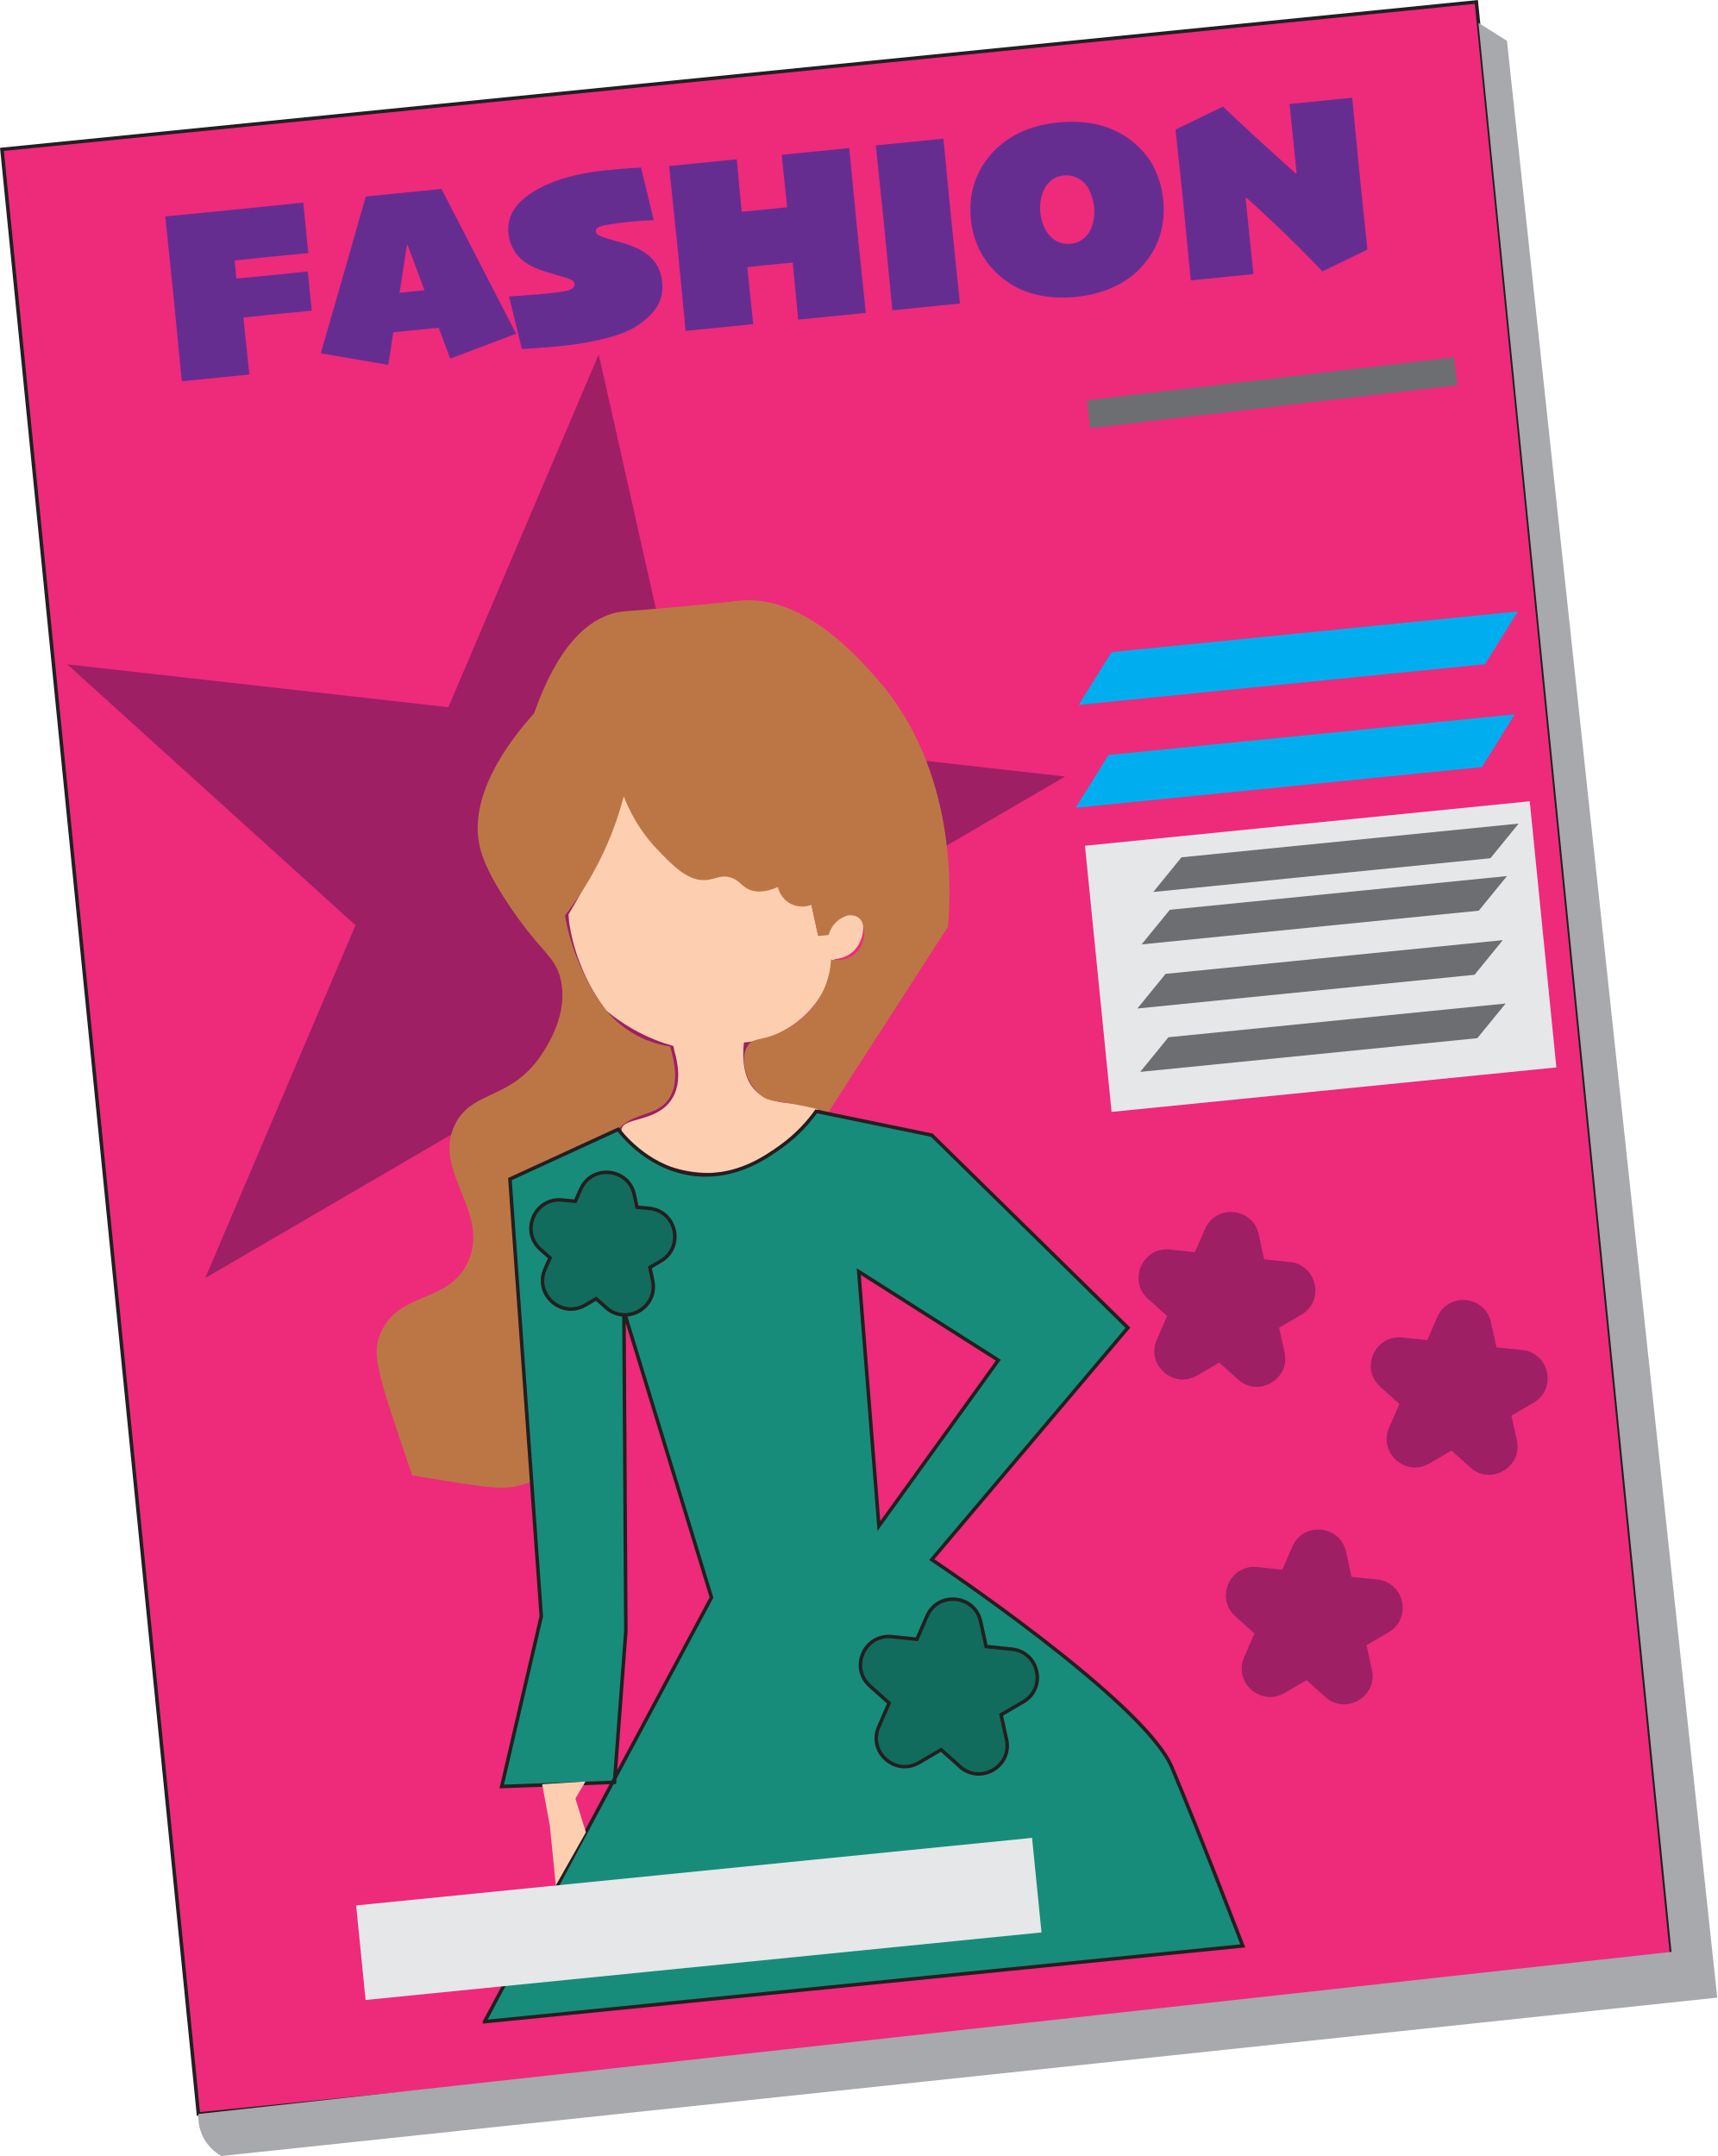
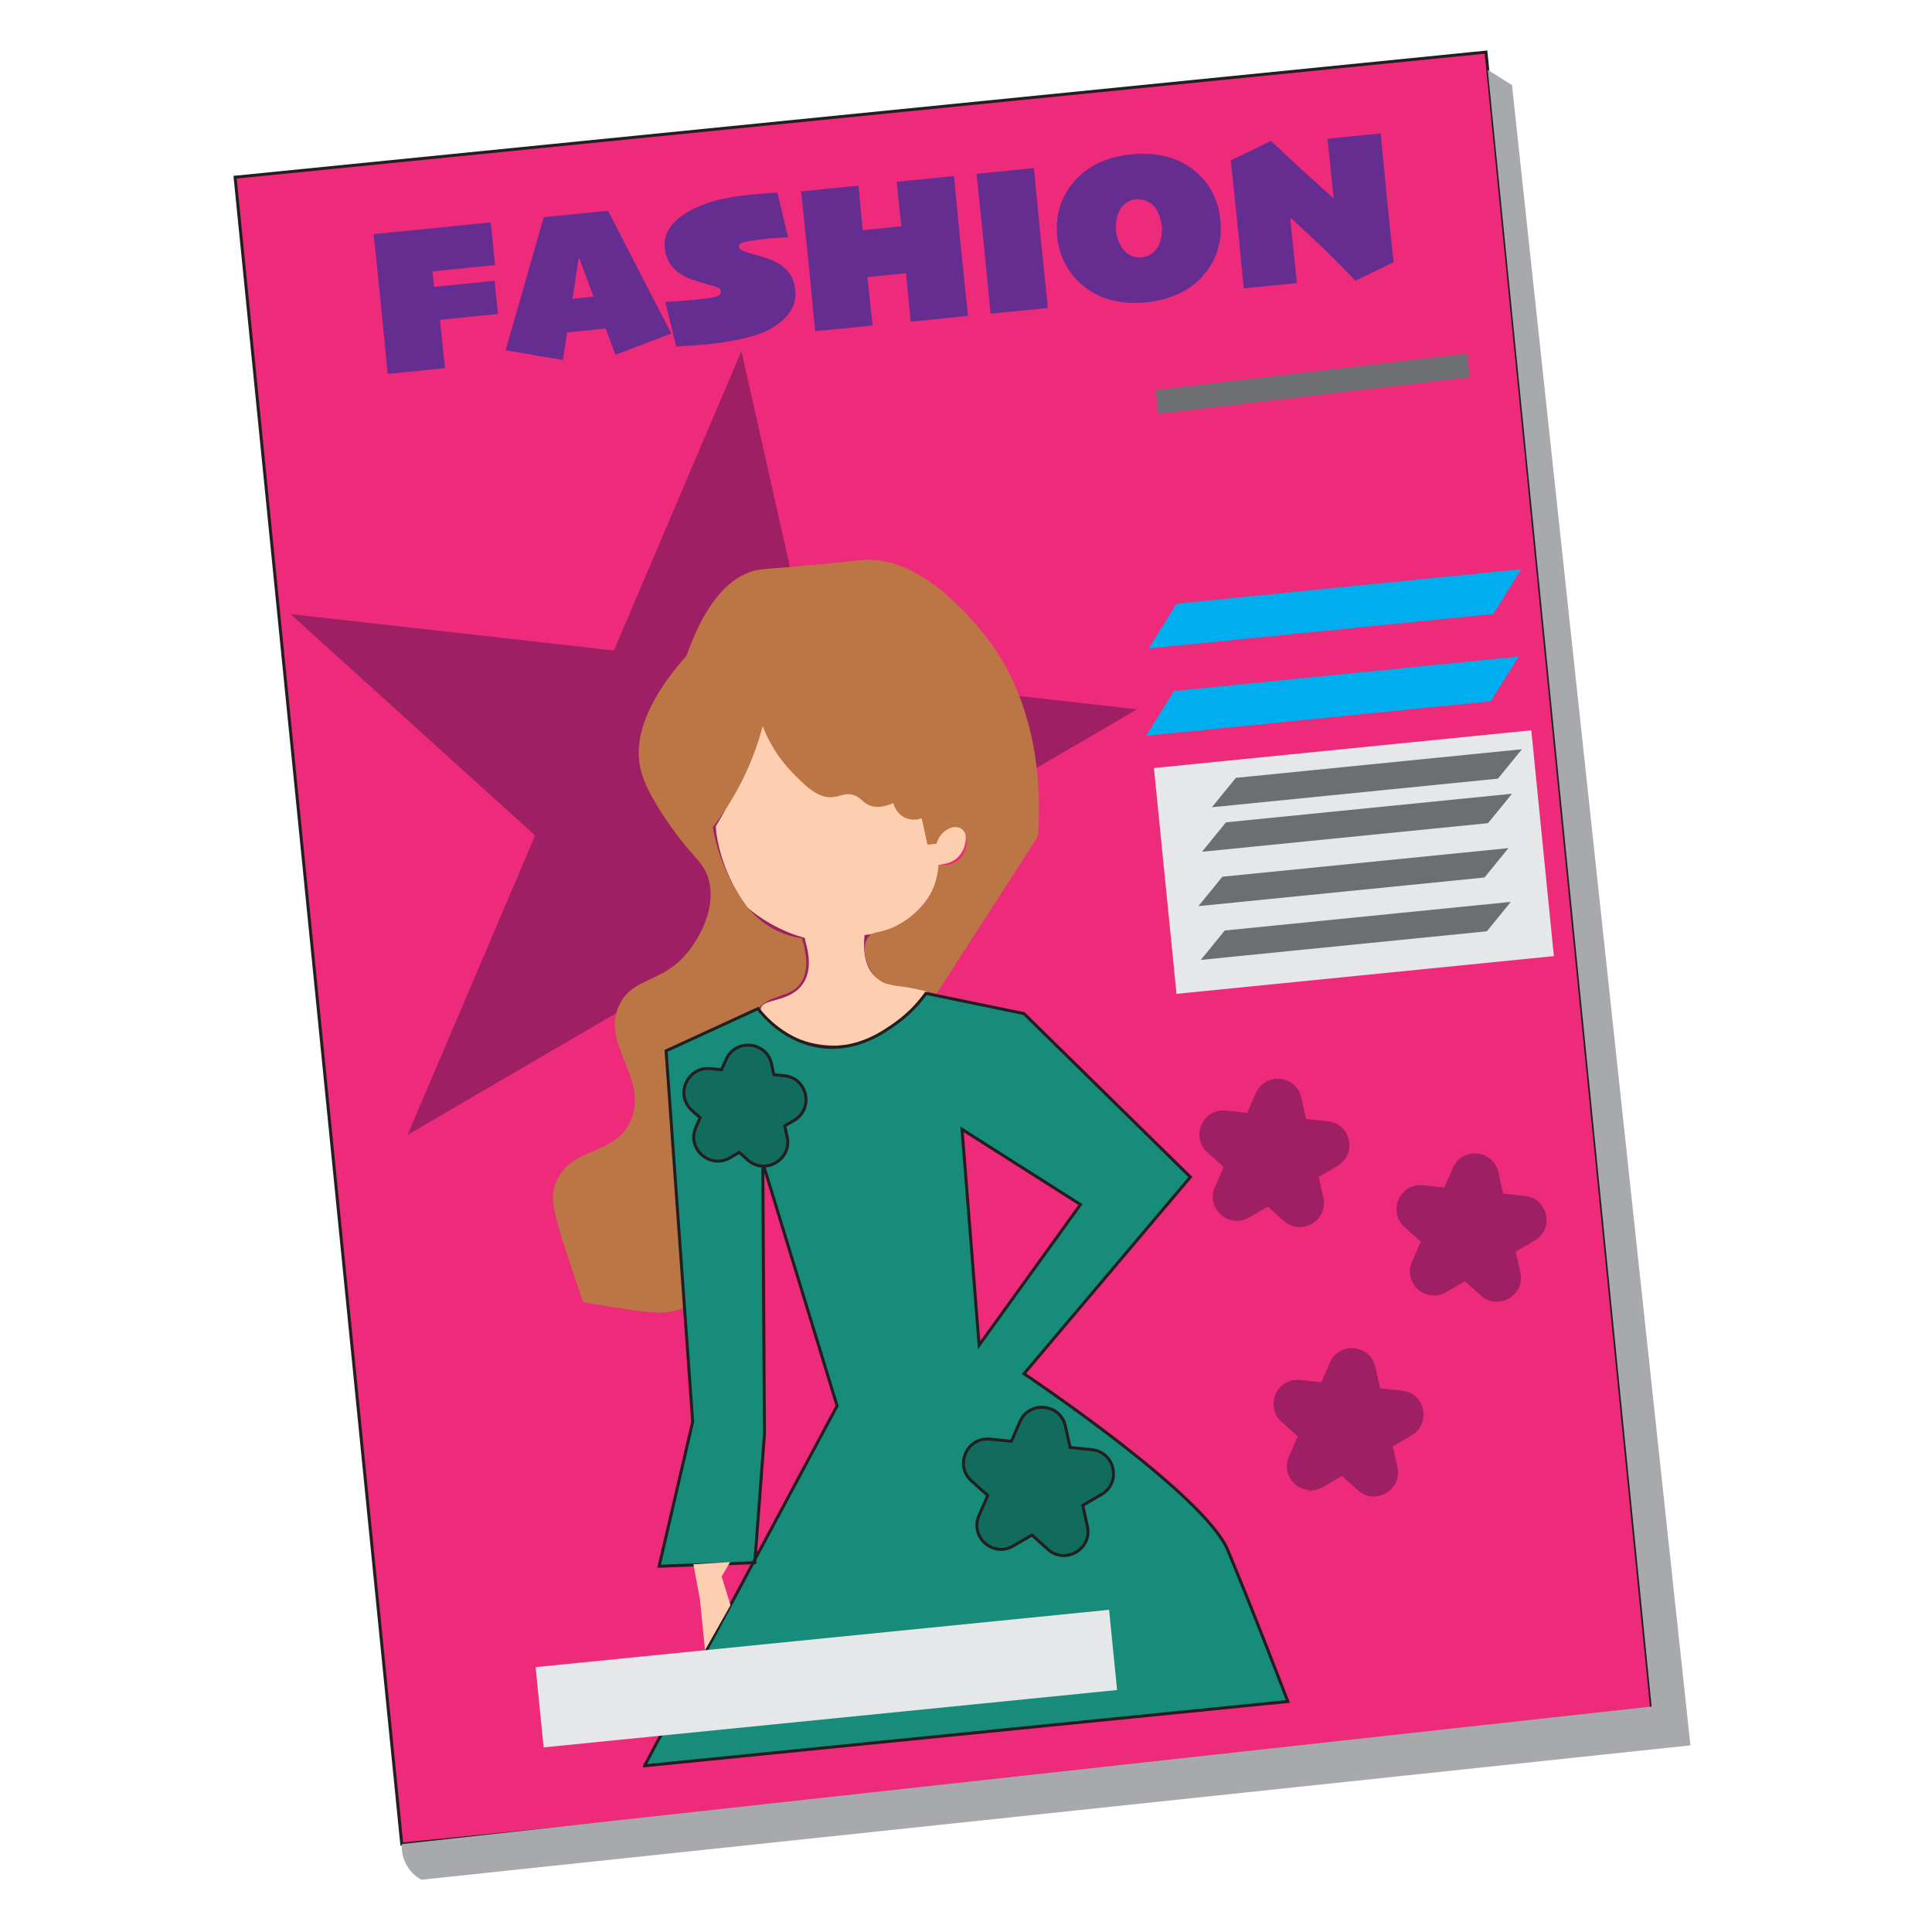
- <svg xmlns="http://www.w3.org/2000/svg" id="Layer_1" viewBox="0 0 487.92 612.6">
-   <rect x="27.42" y="20.1" width="421" height="561" transform="translate(-28.73 25.17) rotate(-5.71)" fill="#ee2a7b" stroke="#231f20" stroke-miterlimit="10" />
-   <polygon points="233.51 382.84 151.62 308.71 58.31 363.14 101.01 262.9 19.13 188.77 127.4 200.94 170.11 100.7 194.32 208.46 302.6 220.64 209.29 275.07 233.51 382.84" fill="#9e1f63" stroke-width="0" />
-   <path d="M83.32,77.56c-1.78.19-3.36.35-4.74.49-1.31.13-3.17.31-5.6.54-2.43.23-4.36.42-5.81.56-.09-.89-.18-1.83-.28-2.83-.1-1-.18-1.77-.23-2.31,1.42-.14,3.36-.34,5.82-.6,2.46-.26,4.35-.45,5.68-.59.93-.09,2.48-.24,4.65-.45,2.17-.2,3.77-.36,4.79-.46l-1.43-14.34c-1.21.12-4.23.43-9.06.92-4.83.5-8.92.91-12.28,1.25-4.13.41-7.79.77-10.99,1.08-3.2.31-5.49.53-6.89.67.39,3.9.79,7.79,1.21,11.7.41,3.9.76,7.24,1.04,10.02.83,8.35,1.4,14.15,1.7,17.39.3,3.24.55,5.82.74,7.73l19.21-1.92c-.26-2.57-.52-5.07-.79-7.5-.27-2.43-.57-5.33-.9-8.69,1.42-.14,3.2-.33,5.33-.55,2.13-.23,3.83-.4,5.09-.53.84-.08,2.3-.22,4.39-.42,2.09-.2,3.62-.34,4.6-.44l-1.12-11.16c-.98.1-2.36.24-4.14.43Z" fill="#662d91" stroke-width="0" />
-   <path d="M125.43,53.68l-21.51,2.15c-2.02,7.15-4.53,15.94-7.54,26.38-3.01,10.44-4.76,16.49-5.25,18.17l19.17,3.29c.21-1.22.49-2.93.82-5.12s.54-3.57.62-4.14l12.9-1.29c.35.93.86,2.28,1.52,4.05.66,1.77,1.25,3.35,1.76,4.73l18.73-7.08c-.58-1.12-3.28-6.34-8.1-15.67-4.82-9.32-9.19-17.82-13.11-25.48ZM113.52,83.18v-.04c.23-1.34.56-3.44.99-6.3.43-2.86.8-5.26,1.11-7.2h.21c.72,1.91,1.52,4.09,2.42,6.54.9,2.45,1.68,4.54,2.34,6.26v.03s-7.07.71-7.07.71Z" fill="#662d91" stroke-width="0" />
-   <path d="M186.04,74.47c-1.16-1.58-2.83-2.89-5-3.92-1.26-.58-2.54-1.06-3.83-1.44-1.3-.38-2.59-.75-3.87-1.11-1.33-.38-2.33-.72-2.98-1.01-.65-.29-1.01-.7-1.06-1.24-.05-.47.19-.85.7-1.15.51-.3,1.32-.54,2.44-.72,1.16-.19,2.22-.35,3.18-.48s2.1-.26,3.41-.39c1.45-.15,2.66-.24,3.63-.29.97-.05,2-.11,3.08-.17l-3.61-14.94c-.61.01-1.65.07-3.13.17-1.47.1-3.65.29-6.51.58-6.53.65-11.98,1.9-16.34,3.74-4.36,1.84-7.58,4.08-9.64,6.74-.77.97-1.34,2.11-1.71,3.4-.37,1.3-.48,2.61-.35,3.94.21,2.1.88,3.97,2.01,5.61,1.13,1.64,2.83,3.01,5.11,4.1.97.47,2.27.96,3.91,1.46,1.64.51,2.87.87,3.7,1.1,1.53.41,2.57.76,3.14,1.03.57.27.88.67.93,1.18.04.42-.13.82-.52,1.2-.39.38-1.35.71-2.91.98-1.14.18-2.31.34-3.52.46-1.21.12-2.29.23-3.22.32-.72.07-2.25.19-4.58.35-2.33.16-3.62.24-3.88.25l3.65,14.93c.96-.05,2.41-.13,4.34-.26,1.93-.12,4.45-.34,7.55-.65,3.38-.34,7.01-.95,10.87-1.85,3.87-.89,6.95-2.02,9.24-3.38,2.67-1.59,4.72-3.42,6.15-5.51,1.43-2.09,2-4.53,1.72-7.33-.22-2.24-.92-4.15-2.08-5.73Z" fill="#662d91" stroke-width="0" />
-   <path d="M243.57,65.54c-.27-2.66-.6-6.11-1-10.36-.4-4.25-.83-8.62-1.28-13.12l-19.2,1.92c.28,2.8.56,5.45.83,7.96.27,2.5.52,4.82.73,6.94-1.35.14-2.49.25-3.41.36-.92.1-2.01.22-3.27.34-1.07.11-2.09.2-3.05.29-.96.08-2.02.18-3.18.3-.24-2.4-.46-4.71-.66-6.91-.2-2.21-.45-4.87-.76-8l-19.21,1.92c.39,3.9.79,7.79,1.21,11.7.41,3.9.76,7.24,1.04,10.02.83,8.35,1.4,14.11,1.69,17.28.29,3.17.54,5.79.75,7.84l19.21-1.92c-.2-1.96-.46-4.44-.78-7.43-.32-2.99-.63-5.91-.91-8.76,1.17-.12,2.23-.23,3.18-.34.96-.11,1.96-.21,3.01-.32,1.24-.12,2.33-.23,3.27-.31.95-.08,2.09-.19,3.45-.33.49,4.85.83,8.45,1.04,10.8.21,2.35.38,4.15.51,5.41l19.21-1.92c-.2-1.96-.53-5.16-1-9.62-.47-4.45-.94-9.03-1.41-13.74Z" fill="#662d91" stroke-width="0" />
-   <path d="M270.15,61.12c-.38-3.8-.75-7.62-1.11-11.46-.36-3.84-.69-7.26-.99-10.27l-19.21,1.92c.39,3.9.79,7.79,1.21,11.7.41,3.9.76,7.24,1.04,10.02.61,6.06,1.1,11.08,1.47,15.05.37,3.97.7,7.33.97,10.08l19.21-1.92c-.43-4.29-.82-8.06-1.17-11.29s-.82-7.84-1.42-13.81Z" fill="#662d91" stroke-width="0" />
-   <path d="M327.52,46.92c-1.64-2.96-3.98-5.51-7.02-7.65-2.79-1.96-5.85-3.29-9.18-3.99-3.33-.7-6.9-.86-10.7-.48-4.01.4-7.58,1.34-10.71,2.8-3.13,1.47-5.79,3.42-8,5.85-2.4,2.67-4.1,5.57-5.1,8.71s-1.33,6.52-.97,10.13c.37,3.73,1.45,7.12,3.24,10.15,1.79,3.04,4.23,5.62,7.31,7.77,2.63,1.79,5.59,3.02,8.88,3.69,3.29.67,6.77.82,10.43.46,3.68-.37,7.1-1.23,10.23-2.6,3.14-1.36,5.76-3.15,7.87-5.36,2.69-2.81,4.57-5.86,5.64-9.15,1.07-3.29,1.43-6.76,1.06-10.42-.36-3.64-1.37-6.94-3-9.89ZM310.55,63.2c-.33,1.53-.95,2.8-1.86,3.81-.57.62-1.23,1.13-1.98,1.53s-1.57.63-2.45.72c-1,.1-1.92.03-2.74-.2-.83-.24-1.57-.62-2.23-1.14-1.12-.86-1.99-1.97-2.59-3.33-.61-1.37-.99-2.8-1.14-4.29-.14-1.4-.04-2.84.31-4.31.35-1.47.93-2.7,1.75-3.68.66-.75,1.34-1.32,2.06-1.71.71-.39,1.55-.63,2.51-.73,1-.1,1.9-.03,2.71.21.8.24,1.49.56,2.08.98,1.19.8,2.1,1.94,2.73,3.43.63,1.48,1.02,2.96,1.17,4.43.13,1.33.04,2.76-.29,4.3Z" fill="#662d91" stroke-width="0" />
-   <path d="M387.44,60.64c-.48-4.58-.9-8.62-1.25-12.12-.27-2.71-.56-5.7-.86-8.98-.3-3.28-.69-7.2-1.14-11.77l-17.81,1.78c.35,3.45.7,6.9,1.07,10.35.37,3.45.69,6.55.96,9.3l-.2.13c-5.38-4.81-9.66-8.69-12.84-11.63-3.18-2.94-5.81-5.42-7.9-7.42l-13.48,6.54c.4,3.8.78,7.29,1.12,10.47s.62,5.88.85,8.09c.53,5.27,1,10.16,1.43,14.66.43,4.5.74,7.71.93,9.62l17.81-1.78c-.2-1.96-.53-5.19-1-9.69-.47-4.5-.88-8.44-1.22-11.82l.27-.17c1.45,1.29,4.16,3.81,8.14,7.54,3.98,3.74,8.45,8.19,13.42,13.37l12.77-6.19c-.23-2.29-.58-5.72-1.07-10.3Z" fill="#662d91" stroke-width="0" />
-   <path d="M211.35,296.22c2.53-.21,6.48-.88,10.75-3.08,2.51-1.3,7.4-4.3,11.04-10.15,2.54-4.08,3.5-7.96,3.9-10.44,1.07-.09,3.77-.46,5.77-2.59,2.77-2.94,3.33-8.3.99-10.15-.97-.77-2.25-.78-3.08-.7-.72.21-2.38.79-3.78,2.39-1.07,1.22-1.5,2.48-1.69,3.18l-2.99.3c-.63-2.95-1.26-5.9-1.89-8.86-.38.15-3.2,1.2-6.07-.4-2.73-1.52-3.39-4.25-3.48-4.68-3.87,1.72-6.37,1.42-7.96.8-2.41-.94-2.82-2.67-5.37-3.48-2.77-.88-4.42.46-6.97.7-5.16.48-9.49-4.03-13.93-8.66-2.66-2.77-6.67-7.68-9.55-15.12-1.75,5.69-4.07,12.05-7.16,18.81-2.71,5.91-5.57,11.16-8.35,15.74.04.72.09,1.44.16,2.17,0,.06.02.11.02.17.51,3.3,1.42,7.26,3.09,11.58,2.23,5.79,5.05,10.24,7.36,13.33,2.02,1.69,4.53,3.54,7.56,5.27,4.32,2.47,8.38,3.95,11.62,4.87.09.48.18.95.28,1.43,1.07,3.68,2.05,9.31-.77,13.69-4.24,6.58-13.61,5.04-14.23,8.46-.78,4.32,12.99,13.6,27.36,12.34,8.99-.79,15.42-5.45,18.31-7.86,8.93-5.82,10.57-8.61,10.05-10.05-1.11-3.1-11.85.39-17.61-5.27-3.63-3.56-3.82-9.32-3.38-13.73Z" fill="#fdcfb0" stroke-width="0" />
-   <path d="M177.22,226.27c2.88,7.45,6.9,12.36,9.55,15.12,4.44,4.63,8.77,9.13,13.93,8.66,2.55-.23,4.2-1.58,6.97-.7,2.56.82,2.97,2.54,5.37,3.48,1.59.62,4.09.92,7.96-.8.1.43.76,3.16,3.48,4.68,2.87,1.6,5.69.55,6.07.4.63,2.95,1.26,5.9,1.89,8.86l2.99-.3c.19-.7.62-1.97,1.69-3.18,1.4-1.6,3.07-2.18,3.78-2.39.84-.09,2.11-.07,3.08.7,2.37,1.88,2.04,7.4-.99,10.15-2.62,2.37-6.26,1.8-6.87,1.69-.3,4.99-1.93,8.49-2.99,10.35-3.62,6.38-9.44,9.35-11.04,10.15-5.6,2.77-7.96,1.48-9.65,3.98-2.61,3.86-.19,11.66,4.48,14.63,1.85,1.17,2.97.91,9.25,2.09,3.91.73,7.09,1.52,9.25,2.09,11.31-17.55,22.62-35.09,33.93-52.64.78-9.07,2.78-44.24-20.1-70.35-5.28-6.03-20.05-22.88-37.41-22.39-1.86.05-2.07.26-13.93,1.39-19.5,1.87-20.87,1.5-23.88,2.39-6.67,1.97-15.24,8.28-22.29,28.36-6.94,7.71-19.27,23.73-15.22,38.71,2.02,7.49,8.68,16.72,11.05,20,6.76,9.38,10.33,10.77,11.74,16.92,2.15,9.35-3.35,18.04-4.97,20.6-8.83,13.95-20.1,10.5-25.07,20.6-6.5,13.2,9.97,24.78,3.78,38.82-5.36,12.16-19.86,8.34-24.98,20.59-2.58,6.18-.73,11.55,9.06,40.3,20.77,3.37,24.66,4.05,29.45,3.08,6.94-1.39,15.97-6.25,24.97-21.59-2.4-12.08-2.97-22.34-2.99-29.85-.02-12.79,1.57-22.3,3.6-34.39,1.23-7.34.13-11.82,3.47-15.56,4.53-5.08,10.69-3.56,14.23-8.46,1.89-2.62,3.03-7.06.5-15.12-2.29-.34-5.68-1.13-9.35-3.08-4.35-2.32-7.18-5.25-8.76-7.16-2.3-3.05-4.96-7.16-7.26-12.34-2.48-5.58-3.78-10.67-4.48-14.63,3.05-3.92,6.44-8.92,9.55-15.03,3.58-7.02,5.77-13.51,7.16-18.81Z" fill="#bc7646" stroke-width="0" />
-   <path d="M137.67,574.44l215.43-21.54s-12.24-31.94-20.15-50.75c-7.91-18.81-68.21-59.01-68.21-59.01l55.72-65.87c-18.57-18.24-37.15-36.48-55.72-54.73-10.95-2.26-21.89-4.51-32.84-6.77-1.98,2.75-5.2,6.58-10.05,10.05-4.01,2.87-12.47,8.92-23.83,7.91-13.08-1.16-20.88-10.88-22.39-12.84l-30.75,14.13,8.91,124.23c-3.75,16.12-7.5,32.24-11.24,48.36,10.68-.4,21.36-.8,32.04-1.19,1.08-14.35,2.15-28.69,3.23-43.04l-.55-90.9,24.88,81.43-35.69,66.71-28.79,53.81ZM243.99,361.3l39.66,25.18c-11.31,15.7-22.62,31.41-33.94,47.11-1.91-24.1-3.81-48.19-5.72-72.29Z" fill="#188c7b" stroke="#231f20" stroke-miterlimit="10" />
-   <path d="M154.04,506.97c.73,3.95,1.46,7.89,2.19,11.84.56,5.64,1.13,11.28,1.69,16.92,2.85-5.03,5.69-10.07,8.54-15.1-.99-3.19-1.98-6.39-2.97-9.58l2.86-4.86c-4.11.26-8.21.52-12.32.78Z" fill="#fdcfb0" stroke-width="0" />
-   <rect x="102.06" y="531.73" width="193" height="27" transform="translate(-53.27 22.47) rotate(-5.71)" fill="#e6e7e8" stroke-width="0" />
-   <polygon points="421.91 188.73 306.48 200.27 315.83 185.28 431.25 173.73 421.91 188.73" fill="#00aeef" stroke-width="0" />
-   <polygon points="421.04 217.96 305.62 229.51 314.96 214.51 430.38 202.97 421.04 217.96" fill="#00aeef" stroke-width="0" />
-   <rect x="311.73" y="233.79" width="127" height="76" transform="translate(-25.18 38.69) rotate(-5.71)" fill="#e6e7e8" stroke-width="0" />
-   <polygon points="423.46 243.86 327.67 253.44 335.68 243.59 431.48 234.01 423.46 243.86" fill="#6d6e71" stroke-width="0" />
-   <polygon points="419.75 294.98 323.96 304.56 331.97 294.72 427.77 285.14 419.75 294.98" fill="#6d6e71" stroke-width="0" />
-   <polygon points="418.96 276.97 323.16 286.55 331.17 276.71 426.97 267.13 418.96 276.97" fill="#6d6e71" stroke-width="0" />
-   <polygon points="420.15 258.76 324.35 268.34 332.37 258.5 428.16 248.92 420.15 258.76" fill="#6d6e71" stroke-width="0" />
-   <rect x="308.92" y="107.6" width="105" height="8" transform="translate(-10.53 42.79) rotate(-6.68)" fill="#6d6e71" stroke-width="0" />
-   <path d="M56.37,600.66c-.07,1.12-.11,3.94,1.54,6.94,1.64,2.98,4.01,4.46,5,5,141.67-15,283.33-30,425-45L428.16,11.6l-8.11-5.11,54.86,548.11-418.54,46.06Z" fill="#a7a9ac" stroke-width="0" />
-   <path d="M376.56,482.16l-5.34-4.78-6.29,3.67c-6.73,3.93-14.56-3.04-11.44-10.18l2.94-6.74-5.43-4.86c-5.82-5.21-1.56-14.82,6.21-14.01l7.12.74,2.86-6.56c3.12-7.16,13.58-6.13,15.25,1.49l1.56,7.12,7.31.76c7.75.81,9.96,11.05,3.23,14.97l-6.29,3.67,1.54,7c1.68,7.64-7.42,12.94-13.24,7.73Z" fill="#9e1f63" stroke-width="0" />
-   <path d="M417.74,416.94l-5.34-4.78-6.29,3.67c-6.73,3.93-14.56-3.04-11.44-10.18l2.94-6.74-5.43-4.86c-5.82-5.21-1.56-14.82,6.21-14.01l7.12.74,2.86-6.56c3.12-7.16,13.58-6.13,15.25,1.49l1.56,7.12,7.31.76c7.75.81,9.96,11.05,3.23,14.97l-6.29,3.67,1.54,7c1.68,7.64-7.42,12.94-13.24,7.73Z" fill="#9e1f63" stroke-width="0" />
-   <path d="M351.74,391.94l-5.34-4.78-6.29,3.67c-6.73,3.93-14.56-3.04-11.44-10.18l2.94-6.74-5.43-4.86c-5.82-5.21-1.56-14.82,6.21-14.01l7.12.74,2.86-6.56c3.12-7.16,13.58-6.13,15.25,1.49l1.56,7.12,7.31.76c7.75.81,9.96,11.05,3.23,14.97l-6.29,3.67,1.54,7c1.68,7.64-7.42,12.94-13.24,7.73Z" fill="#9e1f63" stroke-width="0" />
-   <path d="M272.74,501.94l-5.34-4.78-6.29,3.67c-6.73,3.93-14.56-3.04-11.44-10.18l2.94-6.74-5.43-4.86c-5.82-5.21-1.56-14.82,6.21-14.01l7.12.74,2.86-6.56c3.12-7.16,13.58-6.13,15.25,1.49l1.56,7.12,7.31.76c7.75.81,9.96,11.05,3.23,14.97l-6.29,3.67,1.54,7c1.68,7.64-7.42,12.94-13.24,7.73Z" fill="#126c5d" stroke="#231f20" stroke-miterlimit="10" />
-   <path d="M172.22,371.53l-2.84-2.52-3.09,1.81c-6.76,3.94-14.6-3.09-11.42-10.24l1.42-3.17-2.7-2.39c-5.83-5.17-1.65-14.79,6.11-14.05l3.76.36,1.54-3.45c3.18-7.12,13.6-6.03,15.23,1.6l.75,3.53,3.46.33c7.79.74,10.05,11.03,3.29,14.98l-3.09,1.81.79,3.71c1.63,7.61-7.4,12.87-13.22,7.71Z" fill="#126c5d" stroke="#231f20" stroke-miterlimit="10" />
+ <svg xmlns="http://www.w3.org/2000/svg" id="Layer_1" viewBox="0 0 647 647">
+   <rect x="105.6" y="37" width="421" height="561" transform="translate(-30.03 33.03) rotate(-5.71)" fill="#ee2a7b" stroke="#231f20" stroke-miterlimit="10" />
+   <polygon points="311.7 399.74 229.81 325.61 136.5 380.04 179.2 279.79 97.31 205.66 205.59 217.84 248.29 117.59 272.51 225.36 380.79 237.54 287.48 291.97 311.7 399.74" fill="#9e1f63" stroke-width="0" />
+   <path d="M161.5,94.45c-1.78.19-3.36.35-4.74.49-1.31.13-3.17.31-5.6.54-2.43.23-4.36.42-5.81.56-.09-.89-.18-1.83-.28-2.83-.1-1-.18-1.77-.23-2.31,1.42-.14,3.36-.34,5.82-.6,2.46-.26,4.35-.45,5.68-.59.93-.09,2.48-.24,4.65-.45,2.17-.2,3.77-.36,4.79-.46l-1.43-14.34c-1.21.12-4.23.43-9.06.92-4.83.5-8.92.91-12.28,1.25-4.13.41-7.79.77-10.99,1.08-3.2.31-5.49.53-6.89.67.39,3.9.79,7.79,1.21,11.7.41,3.9.76,7.24,1.04,10.02.83,8.35,1.4,14.15,1.7,17.39.3,3.24.55,5.82.74,7.73l19.21-1.92c-.26-2.57-.52-5.07-.79-7.5-.27-2.43-.57-5.33-.9-8.69,1.42-.14,3.2-.33,5.33-.55,2.13-.23,3.83-.4,5.09-.53.84-.08,2.3-.22,4.39-.42,2.09-.2,3.62-.34,4.6-.44l-1.12-11.16c-.98.1-2.36.24-4.14.43Z" fill="#662d91" stroke-width="0" />
+   <path d="M203.61,70.58l-21.51,2.15c-2.02,7.15-4.53,15.94-7.54,26.38-3.01,10.44-4.76,16.49-5.25,18.17l19.17,3.29c.21-1.22.49-2.93.82-5.12s.54-3.57.62-4.14l12.9-1.29c.35.93.86,2.28,1.52,4.05.66,1.77,1.25,3.35,1.76,4.73l18.73-7.08c-.58-1.12-3.28-6.34-8.1-15.67-4.82-9.32-9.19-17.82-13.11-25.48ZM191.7,100.07v-.04c.23-1.34.56-3.44.99-6.3.43-2.86.8-5.26,1.11-7.2h.21c.72,1.91,1.52,4.09,2.42,6.54.9,2.45,1.68,4.54,2.34,6.26v.03s-7.07.71-7.07.71Z" fill="#662d91" stroke-width="0" />
+   <path d="M264.22,91.37c-1.16-1.58-2.83-2.89-5-3.92-1.26-.58-2.54-1.06-3.83-1.44-1.3-.38-2.59-.75-3.87-1.11-1.33-.38-2.33-.72-2.98-1.01-.65-.29-1.01-.7-1.06-1.24-.05-.47.19-.85.7-1.15.51-.3,1.32-.54,2.44-.72,1.16-.19,2.22-.35,3.18-.48.96-.13,2.1-.26,3.41-.39,1.45-.15,2.66-.24,3.63-.29.97-.05,2-.11,3.08-.17l-3.61-14.94c-.61.01-1.65.07-3.13.17-1.47.1-3.65.29-6.51.58-6.53.65-11.98,1.9-16.34,3.74-4.36,1.84-7.58,4.08-9.64,6.74-.77.97-1.34,2.11-1.71,3.4-.37,1.3-.48,2.61-.35,3.94.21,2.1.88,3.97,2.01,5.61,1.13,1.64,2.83,3.01,5.11,4.1.97.47,2.27.96,3.91,1.46,1.64.51,2.87.87,3.7,1.1,1.53.41,2.57.76,3.14,1.03.57.27.88.67.93,1.18.04.42-.13.82-.52,1.2-.39.38-1.35.71-2.91.98-1.14.18-2.31.34-3.52.46-1.21.12-2.29.23-3.22.32-.72.07-2.25.19-4.58.35-2.33.16-3.62.24-3.88.25l3.65,14.93c.96-.05,2.41-.13,4.34-.26,1.93-.12,4.45-.34,7.55-.65,3.38-.34,7.01-.95,10.87-1.85,3.87-.89,6.95-2.02,9.24-3.38,2.67-1.59,4.72-3.42,6.15-5.51,1.43-2.09,2-4.53,1.72-7.33-.22-2.24-.92-4.15-2.08-5.73Z" fill="#662d91" stroke-width="0" />
+   <path d="M321.75,82.44c-.27-2.66-.6-6.11-1-10.36-.4-4.25-.83-8.62-1.28-13.12l-19.2,1.92c.28,2.8.56,5.45.83,7.96.27,2.5.52,4.82.73,6.94-1.35.14-2.49.25-3.41.36-.92.1-2.01.22-3.27.34-1.07.11-2.09.2-3.05.29-.96.08-2.02.18-3.18.3-.24-2.4-.46-4.71-.66-6.91-.2-2.21-.45-4.87-.76-8l-19.21,1.92c.39,3.9.79,7.79,1.21,11.7.41,3.9.76,7.24,1.04,10.02.83,8.35,1.4,14.11,1.69,17.28.29,3.17.54,5.79.75,7.84l19.21-1.92c-.2-1.96-.46-4.44-.78-7.43-.32-2.99-.63-5.91-.91-8.76,1.17-.12,2.23-.23,3.18-.34.96-.11,1.96-.21,3.01-.32,1.24-.12,2.33-.23,3.27-.31.95-.08,2.09-.19,3.45-.33.49,4.85.83,8.45,1.04,10.8.21,2.35.38,4.15.51,5.41l19.21-1.92c-.2-1.96-.53-5.16-1-9.62-.47-4.45-.94-9.03-1.41-13.74Z" fill="#662d91" stroke-width="0" />
+   <path d="M348.34,78.01c-.38-3.8-.75-7.62-1.11-11.46-.36-3.84-.69-7.26-.99-10.27l-19.21,1.92c.39,3.9.79,7.79,1.21,11.7.41,3.9.76,7.24,1.04,10.02.61,6.06,1.1,11.08,1.47,15.05.37,3.97.7,7.33.97,10.08l19.21-1.92c-.43-4.29-.82-8.06-1.17-11.29s-.82-7.84-1.42-13.81Z" fill="#662d91" stroke-width="0" />
+   <path d="M405.71,63.81c-1.64-2.96-3.98-5.51-7.02-7.65-2.79-1.96-5.85-3.29-9.18-3.99-3.33-.7-6.9-.86-10.7-.48-4.01.4-7.58,1.34-10.71,2.8-3.13,1.47-5.79,3.42-8,5.85-2.4,2.67-4.1,5.57-5.1,8.71s-1.33,6.52-.97,10.13c.37,3.73,1.45,7.12,3.24,10.15,1.79,3.04,4.23,5.62,7.31,7.77,2.63,1.79,5.59,3.02,8.88,3.69,3.29.67,6.77.82,10.43.46,3.68-.37,7.1-1.23,10.23-2.6,3.14-1.36,5.76-3.15,7.87-5.36,2.69-2.81,4.57-5.86,5.64-9.15,1.07-3.29,1.43-6.76,1.06-10.42-.36-3.64-1.37-6.94-3-9.89ZM388.73,80.09c-.33,1.53-.95,2.8-1.86,3.81-.57.62-1.23,1.13-1.98,1.53s-1.57.63-2.45.72c-1,.1-1.92.03-2.74-.2-.83-.24-1.57-.62-2.23-1.14-1.12-.86-1.99-1.97-2.59-3.33-.61-1.37-.99-2.8-1.14-4.29-.14-1.4-.04-2.84.31-4.31.35-1.47.93-2.7,1.75-3.68.66-.75,1.34-1.32,2.06-1.71.71-.39,1.55-.63,2.51-.73,1-.1,1.9-.03,2.71.21.8.24,1.49.56,2.08.98,1.19.8,2.1,1.94,2.73,3.43.63,1.48,1.02,2.96,1.17,4.43.13,1.33.04,2.76-.29,4.3Z" fill="#662d91" stroke-width="0" />
+   <path d="M465.62,77.54c-.48-4.58-.9-8.62-1.25-12.12-.27-2.71-.56-5.7-.86-8.98-.3-3.28-.69-7.2-1.14-11.77l-17.81,1.78c.35,3.45.7,6.9,1.07,10.35.37,3.45.69,6.55.96,9.3l-.2.13c-5.38-4.81-9.66-8.69-12.84-11.63-3.18-2.94-5.81-5.42-7.9-7.42l-13.48,6.54c.4,3.8.78,7.29,1.12,10.47s.62,5.88.85,8.09c.53,5.27,1,10.16,1.43,14.66.43,4.5.74,7.71.93,9.62l17.81-1.78c-.2-1.96-.53-5.19-1-9.69-.47-4.5-.88-8.44-1.22-11.82l.27-.17c1.45,1.29,4.16,3.81,8.14,7.54,3.98,3.74,8.45,8.19,13.42,13.37l12.77-6.19c-.23-2.29-.58-5.72-1.07-10.3Z" fill="#662d91" stroke-width="0" />
+   <path d="M289.53,313.12c2.53-.21,6.48-.88,10.75-3.08,2.51-1.3,7.4-4.3,11.04-10.15,2.54-4.08,3.5-7.96,3.9-10.44,1.07-.09,3.77-.46,5.77-2.59,2.77-2.94,3.33-8.3.99-10.15-.97-.77-2.25-.78-3.08-.7-.72.21-2.38.79-3.78,2.39-1.07,1.22-1.5,2.48-1.69,3.18l-2.99.3c-.63-2.95-1.26-5.9-1.89-8.86-.38.15-3.2,1.2-6.07-.4-2.73-1.52-3.39-4.25-3.48-4.68-3.87,1.72-6.37,1.42-7.96.8-2.41-.94-2.82-2.67-5.37-3.48-2.77-.88-4.42.46-6.97.7-5.16.48-9.49-4.03-13.93-8.66-2.66-2.77-6.67-7.68-9.55-15.12-1.75,5.69-4.07,12.05-7.16,18.81-2.71,5.91-5.57,11.16-8.35,15.74.04.72.09,1.44.16,2.17,0,.06.02.11.02.17.51,3.3,1.42,7.26,3.09,11.58,2.23,5.79,5.05,10.24,7.36,13.33,2.02,1.69,4.53,3.54,7.56,5.27,4.32,2.47,8.38,3.95,11.62,4.87.09.48.18.95.28,1.43,1.07,3.68,2.05,9.31-.77,13.69-4.24,6.58-13.61,5.04-14.23,8.46-.78,4.32,12.99,13.6,27.36,12.34,8.99-.79,15.42-5.45,18.31-7.86,8.93-5.82,10.57-8.61,10.05-10.05-1.11-3.1-11.85.39-17.61-5.27-3.63-3.56-3.82-9.32-3.38-13.73Z" fill="#fdcfb0" stroke-width="0" />
+   <path d="M255.4,243.17c2.88,7.45,6.9,12.36,9.55,15.12,4.44,4.63,8.77,9.13,13.93,8.66,2.55-.23,4.2-1.58,6.97-.7,2.56.82,2.97,2.54,5.37,3.48,1.59.62,4.09.92,7.96-.8.1.43.76,3.16,3.48,4.68,2.87,1.6,5.69.55,6.07.4.63,2.95,1.26,5.9,1.89,8.86l2.99-.3c.19-.7.62-1.97,1.69-3.18,1.4-1.6,3.07-2.18,3.78-2.39.84-.09,2.11-.07,3.08.7,2.37,1.88,2.04,7.4-.99,10.15-2.62,2.37-6.26,1.8-6.87,1.69-.3,4.99-1.93,8.49-2.99,10.35-3.62,6.38-9.44,9.35-11.04,10.15-5.6,2.77-7.96,1.48-9.65,3.98-2.61,3.86-.19,11.66,4.48,14.63,1.85,1.17,2.97.91,9.25,2.09,3.91.73,7.09,1.52,9.25,2.09,11.31-17.55,22.62-35.09,33.93-52.64.78-9.07,2.78-44.24-20.1-70.35-5.28-6.03-20.05-22.88-37.41-22.39-1.86.05-2.07.26-13.93,1.39-19.5,1.87-20.87,1.5-23.88,2.39-6.67,1.97-15.24,8.28-22.29,28.36-6.94,7.71-19.27,23.73-15.22,38.71,2.02,7.49,8.68,16.72,11.05,20,6.76,9.38,10.33,10.77,11.74,16.92,2.15,9.35-3.35,18.04-4.97,20.6-8.83,13.95-20.1,10.5-25.07,20.6-6.5,13.2,9.97,24.78,3.78,38.82-5.36,12.16-19.86,8.34-24.98,20.59-2.58,6.18-.73,11.55,9.06,40.3,20.77,3.37,24.66,4.05,29.45,3.08,6.94-1.39,15.97-6.25,24.97-21.59-2.4-12.08-2.97-22.34-2.99-29.85-.02-12.79,1.57-22.3,3.6-34.39,1.23-7.34.13-11.82,3.47-15.56,4.53-5.08,10.69-3.56,14.23-8.46,1.89-2.62,3.03-7.06.5-15.12-2.29-.34-5.68-1.13-9.35-3.08-4.35-2.32-7.18-5.25-8.76-7.16-2.3-3.05-4.96-7.16-7.26-12.34-2.48-5.58-3.78-10.67-4.48-14.63,3.05-3.92,6.44-8.92,9.55-15.03,3.58-7.02,5.77-13.51,7.16-18.81Z" fill="#bc7646" stroke-width="0" />
+   <path d="M215.85,591.34l215.43-21.54s-12.24-31.94-20.15-50.75c-7.91-18.81-68.21-59.01-68.21-59.01l55.72-65.87c-18.57-18.24-37.15-36.48-55.72-54.73-10.95-2.26-21.89-4.51-32.84-6.77-1.98,2.75-5.2,6.58-10.05,10.05-4.01,2.87-12.47,8.92-23.83,7.91-13.08-1.16-20.88-10.88-22.39-12.84l-30.75,14.13,8.91,124.23c-3.75,16.12-7.5,32.24-11.24,48.36,10.68-.4,21.36-.8,32.04-1.19,1.08-14.35,2.15-28.69,3.23-43.04l-.55-90.9,24.88,81.43-35.69,66.71-28.79,53.81ZM322.17,378.2l39.66,25.18c-11.31,15.7-22.62,31.41-33.94,47.11-1.91-24.1-3.81-48.19-5.72-72.29Z" fill="#188c7b" stroke="#231f20" stroke-miterlimit="10" />
+   <path d="M232.22,523.87c.73,3.95,1.46,7.89,2.19,11.84.56,5.64,1.13,11.28,1.69,16.92,2.85-5.03,5.69-10.07,8.54-15.1-.99-3.19-1.98-6.39-2.97-9.58l2.86-4.86c-4.11.26-8.21.52-12.32.78Z" fill="#fdcfb0" stroke-width="0" />
+   <rect x="180.25" y="548.63" width="193" height="27" transform="translate(-54.57 30.33) rotate(-5.71)" fill="#e6e7e8" stroke-width="0" />
+   <polygon points="500.09 205.63 384.67 217.17 394.01 202.17 509.43 190.63 500.09 205.63" fill="#00aeef" stroke-width="0" />
+   <polygon points="499.22 234.86 383.8 246.41 393.14 231.41 508.57 219.87 499.22 234.86" fill="#00aeef" stroke-width="0" />
+   <rect x="389.91" y="250.69" width="127" height="76" transform="translate(-26.48 46.55) rotate(-5.71)" fill="#e6e7e8" stroke-width="0" />
+   <polygon points="501.65 260.75 405.85 270.33 413.87 260.49 509.66 250.91 501.65 260.75" fill="#6d6e71" stroke-width="0" />
+   <polygon points="497.94 311.87 402.14 321.46 410.15 311.61 505.95 302.03 497.94 311.87" fill="#6d6e71" stroke-width="0" />
+   <polygon points="497.14 293.86 401.34 303.45 409.36 293.6 505.15 284.02 497.14 293.86" fill="#6d6e71" stroke-width="0" />
+   <polygon points="498.33 275.66 402.54 285.24 410.55 275.39 506.35 265.81 498.33 275.66" fill="#6d6e71" stroke-width="0" />
+   <rect x="387.1" y="124.5" width="105" height="8" transform="translate(-11.96 51.99) rotate(-6.68)" fill="#6d6e71" stroke-width="0" />
+   <path d="M134.56,617.56c-.07,1.12-.11,3.94,1.54,6.94,1.64,2.98,4.01,4.46,5,5,141.67-15,283.33-30,425-45L506.35,28.5l-8.11-5.11,54.86,548.11-418.54,46.06Z" fill="#a7a9ac" stroke-width="0" />
+   <path d="M454.74,499.05l-5.34-4.78-6.29,3.67c-6.73,3.93-14.56-3.04-11.44-10.18l2.94-6.74-5.43-4.86c-5.82-5.21-1.56-14.82,6.21-14.01l7.12.74,2.86-6.56c3.12-7.16,13.58-6.13,15.25,1.49l1.56,7.12,7.31.76c7.75.81,9.96,11.05,3.23,14.97l-6.29,3.67,1.54,7c1.68,7.64-7.42,12.94-13.24,7.73Z" fill="#9e1f63" stroke-width="0" />
+   <path d="M495.92,433.84l-5.34-4.78-6.29,3.67c-6.73,3.93-14.56-3.04-11.44-10.18l2.94-6.74-5.43-4.86c-5.82-5.21-1.56-14.82,6.21-14.01l7.12.74,2.86-6.56c3.12-7.16,13.58-6.13,15.25,1.49l1.56,7.12,7.31.76c7.75.81,9.96,11.05,3.23,14.97l-6.29,3.67,1.54,7c1.68,7.64-7.42,12.94-13.24,7.73Z" fill="#9e1f63" stroke-width="0" />
+   <path d="M429.92,408.84l-5.34-4.78-6.29,3.67c-6.73,3.93-14.56-3.04-11.44-10.18l2.94-6.74-5.43-4.86c-5.82-5.21-1.56-14.82,6.21-14.01l7.12.74,2.86-6.56c3.12-7.16,13.58-6.13,15.25,1.49l1.56,7.12,7.31.76c7.75.81,9.96,11.05,3.23,14.97l-6.29,3.67,1.54,7c1.68,7.64-7.42,12.94-13.24,7.73Z" fill="#9e1f63" stroke-width="0" />
+   <path d="M350.92,518.84l-5.34-4.78-6.29,3.67c-6.73,3.93-14.56-3.04-11.44-10.18l2.94-6.74-5.43-4.86c-5.82-5.21-1.56-14.82,6.21-14.01l7.12.74,2.86-6.56c3.12-7.16,13.58-6.13,15.25,1.49l1.56,7.12,7.31.76c7.75.81,9.96,11.05,3.23,14.97l-6.29,3.67,1.54,7c1.68,7.64-7.42,12.94-13.24,7.73Z" fill="#126c5d" stroke="#231f20" stroke-miterlimit="10" />
+   <path d="M250.4,388.43l-2.84-2.52-3.09,1.81c-6.76,3.94-14.6-3.09-11.42-10.24l1.42-3.17-2.7-2.39c-5.83-5.17-1.65-14.79,6.11-14.05l3.76.36,1.54-3.45c3.18-7.12,13.6-6.03,15.23,1.6l.75,3.53,3.46.33c7.79.74,10.05,11.03,3.29,14.98l-3.09,1.81.79,3.71c1.63,7.61-7.4,12.87-13.22,7.71Z" fill="#126c5d" stroke="#231f20" stroke-miterlimit="10" />
+   <rect width="647" height="647" fill="none" stroke-width="0" />
</svg>
